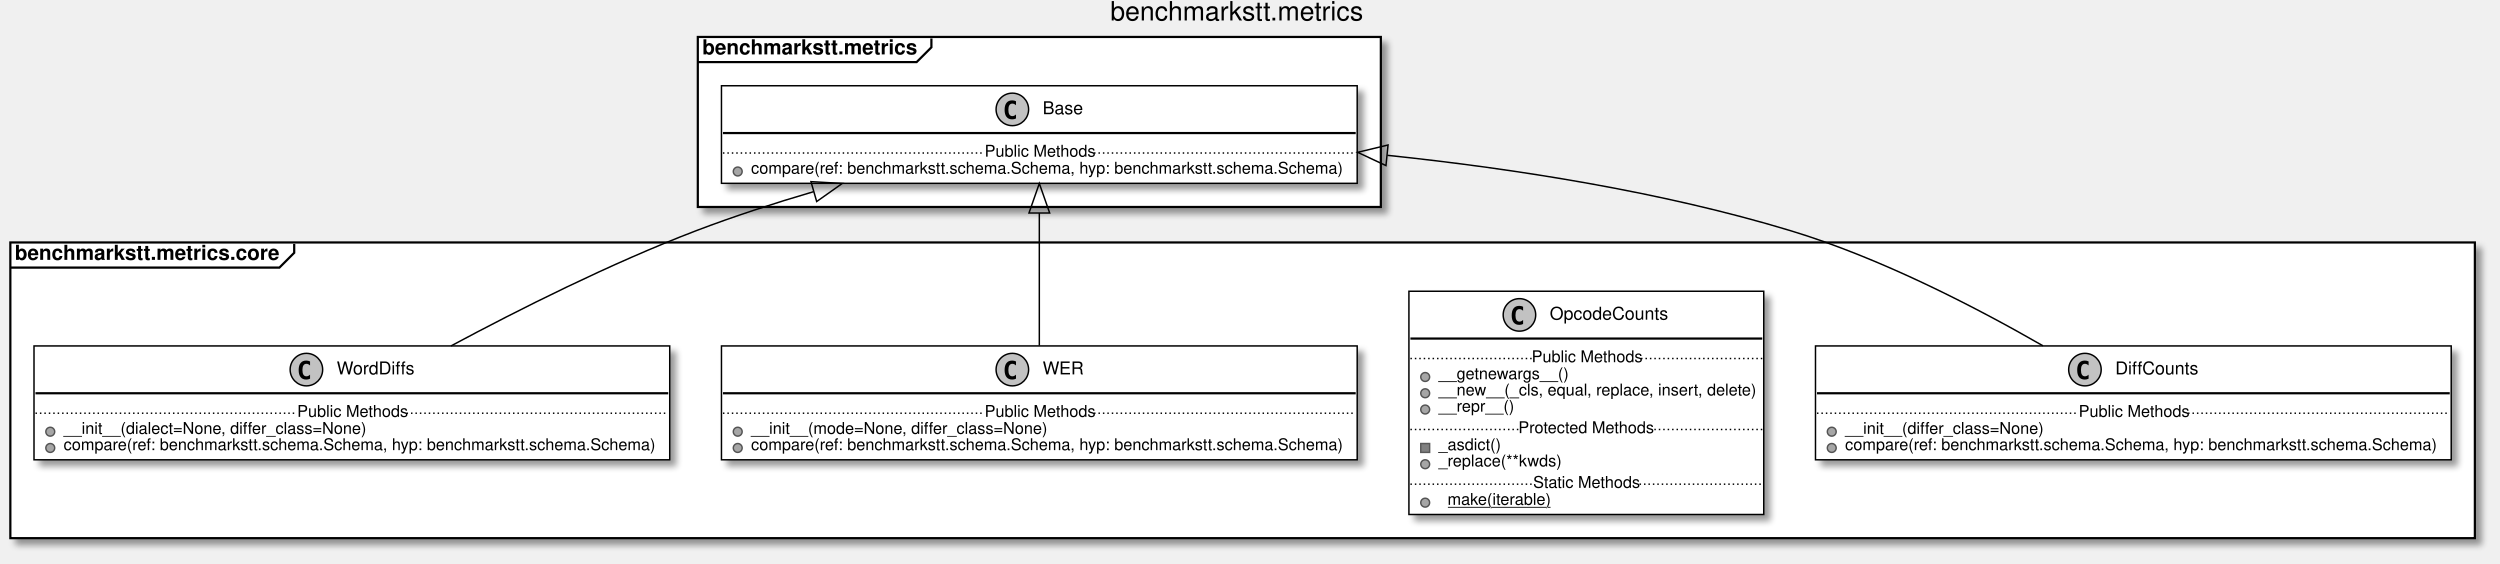
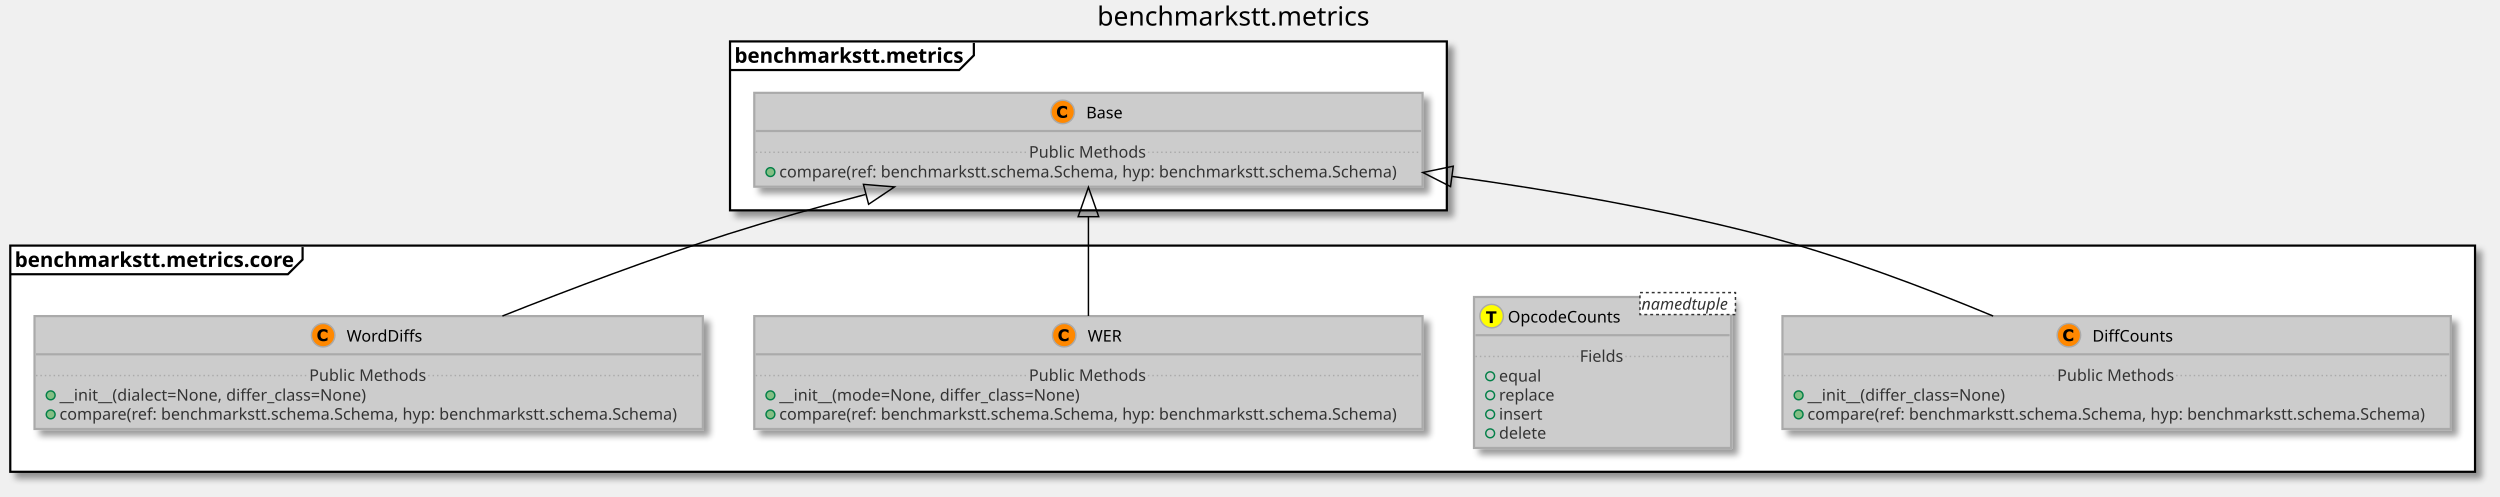
- <svg xmlns="http://www.w3.org/2000/svg" xmlns:xlink="http://www.w3.org/1999/xlink" contentScriptType="application/ecmascript" contentStyleType="text/css" height="381px" preserveAspectRatio="none" style="width:1691px;height:381px;" version="1.1" viewBox="0 0 1691 381" width="1691px" zoomAndPan="magnify">
+ <svg xmlns="http://www.w3.org/2000/svg" xmlns:xlink="http://www.w3.org/1999/xlink" contentScriptType="application/ecmascript" contentStyleType="text/css" height="338px" preserveAspectRatio="none" style="width:1702px;height:338px;" version="1.1" viewBox="0 0 1702 338" width="1702px" zoomAndPan="magnify">
  <defs>
-     <filter height="300%" id="f1gr6i391z8m82" width="300%" x="-1" y="-1">
+     <filter height="300%" id="faem0u6uobxjp" width="300%" x="-1" y="-1">
      <feGaussianBlur result="blurOut" stdDeviation="2.0" />
      <feColorMatrix in="blurOut" result="blurOut2" type="matrix" values="0 0 0 0 0 0 0 0 0 0 0 0 0 0 0 0 0 0 .4 0" />
      <feOffset dx="4.0" dy="4.0" in="blurOut2" result="blurOut3" />
      <feBlend in="SourceGraphic" in2="blurOut3" mode="normal" />
    </filter>
  </defs>
  <g>
-     <text fill="#000000" font-family="Helvetica" font-size="18" lengthAdjust="spacingAndGlyphs" textLength="171" x="751" y="13.86">benchmarkstt.metrics</text>
-     <rect fill="#FFFFFF" filter="url(#f1gr6i391z8m82)" height="115" style="stroke: #000000; stroke-width: 1.5;" width="462" x="472" y="25" />
-     <path d="M630,26 L630,32 L620,42 L472,42 " fill="none" style="stroke: #000000; stroke-width: 1.5;" />
-     <text fill="#000000" font-family="Helvetica" font-size="14" font-weight="bold" lengthAdjust="spacingAndGlyphs" textLength="148" x="475" y="36.78">benchmarkstt.metrics</text>
-     <rect fill="#FFFFFF" filter="url(#f1gr6i391z8m82)" height="200" style="stroke: #000000; stroke-width: 1.5;" width="1667" x="7" y="164" />
-     <path d="M199,165 L199,171 L189,181 L7,181 " fill="none" style="stroke: #000000; stroke-width: 1.5;" />
-     <text fill="#000000" font-family="Helvetica" font-size="14" font-weight="bold" lengthAdjust="spacingAndGlyphs" textLength="182" x="10" y="175.78">benchmarkstt.metrics.core</text>
+     <text fill="#000000" font-family="sans-serif" font-size="18" lengthAdjust="spacingAndGlyphs" textLength="190" x="747" y="17.402">benchmarkstt.metrics</text>
+     <rect fill="#FFFFFF" filter="url(#faem0u6uobxjp)" height="115" style="stroke: #000000; stroke-width: 1.5;" width="488" x="497" y="28.199" />
+     <path d="M663,29.199 L663,37.688 L653,47.688 L497,47.688 " fill="none" style="stroke: #000000; stroke-width: 1.5;" />
+     <text fill="#000000" font-family="sans-serif" font-size="14" font-weight="bold" lengthAdjust="spacingAndGlyphs" textLength="156" x="500" y="42.734">benchmarkstt.metrics</text>
+     <rect fill="#FFFFFF" filter="url(#faem0u6uobxjp)" height="154" style="stroke: #000000; stroke-width: 1.5;" width="1678" x="7" y="167.199" />
+     <path d="M206,168.199 L206,176.688 L196,186.688 L7,186.688 " fill="none" style="stroke: #000000; stroke-width: 1.5;" />
+     <text fill="#000000" font-family="sans-serif" font-size="14" font-weight="bold" lengthAdjust="spacingAndGlyphs" textLength="189" x="10" y="181.734">benchmarkstt.metrics.core</text>
    <a href="https://benchmarkstt.readthedocs.io/en/latest/modules/benchmarkstt.metrics.html#benchmarkstt.metrics.Base" target="_top" title="https://benchmarkstt.readthedocs.io/en/latest/modules/benchmarkstt.metrics.html#benchmarkstt.metrics.Base" xlink:actuate="onRequest" xlink:href="https://benchmarkstt.readthedocs.io/en/latest/modules/benchmarkstt.metrics.html#benchmarkstt.metrics.Base" xlink:show="new" xlink:title="https://benchmarkstt.readthedocs.io/en/latest/modules/benchmarkstt.metrics.html#benchmarkstt.metrics.Base" xlink:type="simple">
-       <rect fill="#FFFFFF" filter="url(#f1gr6i391z8m82)" height="66" id="benchmarkstt.metrics.Base" style="stroke: #000000; stroke-width: 1.0;" width="430" x="488" y="58" />
-       <ellipse cx="684.75" cy="74" fill="#C2C2C2" rx="11" ry="11" style="stroke: #000000; stroke-width: 1.0;" />
-       <path d="M687.223,80.143 Q686.642,80.442 686.003,80.591 Q685.364,80.741 684.658,80.741 Q682.151,80.741 680.832,79.089 Q679.512,77.437 679.512,74.316 Q679.512,71.186 680.832,69.535 Q682.151,67.883 684.658,67.883 Q685.364,67.883 686.011,68.032 Q686.659,68.182 687.223,68.481 L687.223,71.203 Q686.592,70.622 685.999,70.352 Q685.405,70.082 684.774,70.082 Q683.43,70.082 682.745,71.149 Q682.06,72.216 682.06,74.316 Q682.06,76.408 682.745,77.474 Q683.43,78.541 684.774,78.541 Q685.405,78.541 685.999,78.271 Q686.592,78.001 687.223,77.42 Z " />
-       <text fill="#000000" font-family="Helvetica" font-size="12" lengthAdjust="spacingAndGlyphs" textLength="28" x="705.25" y="77.24">Base</text>
-       <line style="stroke: #000000; stroke-width: 1.5;" x1="489" x2="917" y1="90" y2="90" />
-       <ellipse cx="499" cy="116" fill="#A6A6A6" rx="3" ry="3" style="stroke: #545454; stroke-width: 1.0;" />
-       <text fill="#000000" font-family="Helvetica" font-size="11" lengthAdjust="spacingAndGlyphs" textLength="404" x="508" y="117.47">compare(ref: benchmarkstt.schema.Schema, hyp: benchmarkstt.schema.Schema)</text>
-       <line style="stroke: #000000; stroke-width: 1.0; stroke-dasharray: 1.0,2.0;" x1="489" x2="666" y1="103.5" y2="103.5" />
-       <text fill="#000000" font-family="Helvetica" font-size="11" lengthAdjust="spacingAndGlyphs" textLength="74" x="666" y="105.97">Public Methods</text>
-       <line style="stroke: #000000; stroke-width: 1.0; stroke-dasharray: 1.0,2.0;" x1="740" x2="917" y1="103.5" y2="103.5" />
+       <rect fill="#CCCCCC" filter="url(#faem0u6uobxjp)" height="63.91" id="benchmarkstt.metrics.Base" style="stroke: #AAAAAA; stroke-width: 1.5;" width="455" x="513.5" y="63.199" />
+       <ellipse cx="723.5" cy="76.199" fill="#FF8800" rx="8" ry="8" style="stroke: #AAAAAA; stroke-width: 1.0;" />
+       <path d="M723.635,80.355 Q722.744,80.355 721.989,80.092 Q721.234,79.829 720.692,79.308 Q720.149,78.787 719.851,78.008 Q719.553,77.229 719.553,76.209 Q719.553,75.258 719.838,74.484 Q720.123,73.711 720.665,73.158 Q721.186,72.626 721.957,72.336 Q722.727,72.046 723.641,72.046 Q724.145,72.046 724.551,72.102 Q724.957,72.159 725.3,72.25 Q725.66,72.352 725.953,72.478 Q726.246,72.605 726.466,72.712 L726.466,74.651 L726.23,74.651 Q726.079,74.522 725.851,74.345 Q725.623,74.168 725.332,73.996 Q725.037,73.824 724.693,73.706 Q724.35,73.587 723.957,73.587 Q723.523,73.587 723.13,73.724 Q722.738,73.861 722.405,74.178 Q722.088,74.484 721.892,74.989 Q721.696,75.494 721.696,76.214 Q721.696,76.966 721.908,77.471 Q722.121,77.976 722.443,78.266 Q722.77,78.561 723.173,78.687 Q723.576,78.814 723.968,78.814 Q724.344,78.814 724.712,78.701 Q725.08,78.588 725.392,78.394 Q725.655,78.239 725.88,78.061 Q726.106,77.884 726.251,77.755 L726.466,77.755 L726.466,79.668 Q726.165,79.802 725.891,79.92 Q725.617,80.038 725.316,80.124 Q724.924,80.237 724.581,80.296 Q724.237,80.355 723.635,80.355 Z " />
+       <text fill="#000000" font-family="Verdana" font-size="11" lengthAdjust="spacingAndGlyphs" textLength="28" x="739.5" y="80.574">Base</text>
+       <line style="stroke: #AAAAAA; stroke-width: 1.5;" x1="514.5" x2="967.5" y1="89.199" y2="89.199" />
+       <ellipse cx="524.5" cy="117.154" fill="#84BE84" rx="3" ry="3" style="stroke: #038048; stroke-width: 1.0;" />
+       <text fill="#333333" font-family="sans-serif" font-size="11" lengthAdjust="spacingAndGlyphs" textLength="432" x="530.5" y="120.789">compare(ref: benchmarkstt.schema.Schema, hyp: benchmarkstt.schema.Schema)</text>
+       <line style="stroke: #AAAAAA; stroke-width: 1.0; stroke-dasharray: 1.0,2.0;" x1="514.5" x2="700.5" y1="103.677" y2="103.677" />
+       <text fill="#333333" font-family="sans-serif" font-size="11" lengthAdjust="spacingAndGlyphs" textLength="81" x="700.5" y="107.334">Public Methods</text>
+       <line style="stroke: #AAAAAA; stroke-width: 1.0; stroke-dasharray: 1.0,2.0;" x1="781.5" x2="967.5" y1="103.677" y2="103.677" />
    </a>
    <a href="https://benchmarkstt.readthedocs.io/en/latest/modules/benchmarkstt.metrics.core.html#benchmarkstt.metrics.core.DiffCounts" target="_top" title="https://benchmarkstt.readthedocs.io/en/latest/modules/benchmarkstt.metrics.core.html#benchmarkstt.metrics.core.DiffCounts" xlink:actuate="onRequest" xlink:href="https://benchmarkstt.readthedocs.io/en/latest/modules/benchmarkstt.metrics.core.html#benchmarkstt.metrics.core.DiffCounts" xlink:show="new" xlink:title="https://benchmarkstt.readthedocs.io/en/latest/modules/benchmarkstt.metrics.core.html#benchmarkstt.metrics.core.DiffCounts" xlink:type="simple">
-       <rect fill="#FFFFFF" filter="url(#f1gr6i391z8m82)" height="77" id="benchmarkstt.metrics.core.DiffCounts" style="stroke: #000000; stroke-width: 1.0;" width="430" x="1228" y="234" />
-       <ellipse cx="1410.25" cy="250" fill="#C2C2C2" rx="11" ry="11" style="stroke: #000000; stroke-width: 1.0;" />
-       <path d="M1412.723,256.143 Q1412.142,256.442 1411.503,256.591 Q1410.864,256.741 1410.158,256.741 Q1407.651,256.741 1406.332,255.089 Q1405.012,253.437 1405.012,250.316 Q1405.012,247.186 1406.332,245.535 Q1407.651,243.883 1410.158,243.883 Q1410.864,243.883 1411.511,244.032 Q1412.159,244.182 1412.723,244.481 L1412.723,247.203 Q1412.092,246.622 1411.499,246.352 Q1410.905,246.083 1410.274,246.083 Q1408.93,246.083 1408.245,247.149 Q1407.56,248.216 1407.56,250.316 Q1407.56,252.408 1408.245,253.474 Q1408.93,254.541 1410.274,254.541 Q1410.905,254.541 1411.499,254.271 Q1412.092,254.001 1412.723,253.42 Z " />
-       <text fill="#000000" font-family="Helvetica" font-size="12" lengthAdjust="spacingAndGlyphs" textLength="57" x="1430.75" y="253.24">DiffCounts</text>
-       <line style="stroke: #000000; stroke-width: 1.5;" x1="1229" x2="1657" y1="266" y2="266" />
-       <ellipse cx="1239" cy="292" fill="#A6A6A6" rx="3" ry="3" style="stroke: #545454; stroke-width: 1.0;" />
-       <text fill="#000000" font-family="Helvetica" font-size="11" lengthAdjust="spacingAndGlyphs" textLength="133" x="1248" y="293.47">__init__(differ_class=None)</text>
-       <ellipse cx="1239" cy="303" fill="#A6A6A6" rx="3" ry="3" style="stroke: #545454; stroke-width: 1.0;" />
-       <text fill="#000000" font-family="Helvetica" font-size="11" lengthAdjust="spacingAndGlyphs" textLength="404" x="1248" y="304.47">compare(ref: benchmarkstt.schema.Schema, hyp: benchmarkstt.schema.Schema)</text>
-       <line style="stroke: #000000; stroke-width: 1.0; stroke-dasharray: 1.0,2.0;" x1="1229" x2="1406" y1="279.5" y2="279.5" />
-       <text fill="#000000" font-family="Helvetica" font-size="11" lengthAdjust="spacingAndGlyphs" textLength="74" x="1406" y="281.97">Public Methods</text>
-       <line style="stroke: #000000; stroke-width: 1.0; stroke-dasharray: 1.0,2.0;" x1="1480" x2="1657" y1="279.5" y2="279.5" />
+       <rect fill="#CCCCCC" filter="url(#faem0u6uobxjp)" height="76.865" id="benchmarkstt.metrics.core.DiffCounts" style="stroke: #AAAAAA; stroke-width: 1.5;" width="455" x="1213.5" y="215.199" />
+       <ellipse cx="1408.5" cy="228.199" fill="#FF8800" rx="8" ry="8" style="stroke: #AAAAAA; stroke-width: 1.0;" />
+       <path d="M1408.635,232.355 Q1407.744,232.355 1406.989,232.092 Q1406.234,231.829 1405.692,231.308 Q1405.149,230.787 1404.851,230.008 Q1404.553,229.229 1404.553,228.208 Q1404.553,227.258 1404.838,226.484 Q1405.123,225.711 1405.665,225.158 Q1406.186,224.626 1406.957,224.336 Q1407.727,224.046 1408.641,224.046 Q1409.146,224.046 1409.551,224.102 Q1409.957,224.159 1410.3,224.25 Q1410.66,224.352 1410.953,224.478 Q1411.246,224.605 1411.466,224.712 L1411.466,226.651 L1411.229,226.651 Q1411.079,226.522 1410.851,226.345 Q1410.623,226.167 1410.332,225.996 Q1410.037,225.824 1409.693,225.706 Q1409.35,225.587 1408.957,225.587 Q1408.523,225.587 1408.13,225.724 Q1407.738,225.861 1407.405,226.178 Q1407.088,226.484 1406.892,226.989 Q1406.696,227.494 1406.696,228.214 Q1406.696,228.966 1406.908,229.471 Q1407.121,229.976 1407.443,230.266 Q1407.771,230.561 1408.173,230.687 Q1408.576,230.814 1408.968,230.814 Q1409.344,230.814 1409.712,230.701 Q1410.08,230.588 1410.392,230.394 Q1410.655,230.239 1410.88,230.061 Q1411.106,229.884 1411.251,229.755 L1411.466,229.755 L1411.466,231.667 Q1411.165,231.802 1410.891,231.92 Q1410.617,232.038 1410.316,232.124 Q1409.924,232.237 1409.581,232.296 Q1409.237,232.355 1408.635,232.355 Z " />
+       <text fill="#000000" font-family="Verdana" font-size="11" lengthAdjust="spacingAndGlyphs" textLength="58" x="1424.5" y="232.574">DiffCounts</text>
+       <line style="stroke: #AAAAAA; stroke-width: 1.5;" x1="1214.5" x2="1667.5" y1="241.199" y2="241.199" />
+       <ellipse cx="1224.5" cy="269.154" fill="#84BE84" rx="3" ry="3" style="stroke: #038048; stroke-width: 1.0;" />
+       <text fill="#333333" font-family="sans-serif" font-size="11" lengthAdjust="spacingAndGlyphs" textLength="148" x="1230.5" y="272.789">__init__(differ_class=None)</text>
+       <ellipse cx="1224.5" cy="282.109" fill="#84BE84" rx="3" ry="3" style="stroke: #038048; stroke-width: 1.0;" />
+       <text fill="#333333" font-family="sans-serif" font-size="11" lengthAdjust="spacingAndGlyphs" textLength="432" x="1230.5" y="285.744">compare(ref: benchmarkstt.schema.Schema, hyp: benchmarkstt.schema.Schema)</text>
+       <line style="stroke: #AAAAAA; stroke-width: 1.0; stroke-dasharray: 1.0,2.0;" x1="1214.5" x2="1400.5" y1="255.677" y2="255.677" />
+       <text fill="#333333" font-family="sans-serif" font-size="11" lengthAdjust="spacingAndGlyphs" textLength="81" x="1400.5" y="259.334">Public Methods</text>
+       <line style="stroke: #AAAAAA; stroke-width: 1.0; stroke-dasharray: 1.0,2.0;" x1="1481.5" x2="1667.5" y1="255.677" y2="255.677" />
    </a>
    <a href="https://benchmarkstt.readthedocs.io/en/latest/modules/benchmarkstt.metrics.core.html#benchmarkstt.metrics.core.OpcodeCounts" target="_top" title="https://benchmarkstt.readthedocs.io/en/latest/modules/benchmarkstt.metrics.core.html#benchmarkstt.metrics.core.OpcodeCounts" xlink:actuate="onRequest" xlink:href="https://benchmarkstt.readthedocs.io/en/latest/modules/benchmarkstt.metrics.core.html#benchmarkstt.metrics.core.OpcodeCounts" xlink:show="new" xlink:title="https://benchmarkstt.readthedocs.io/en/latest/modules/benchmarkstt.metrics.core.html#benchmarkstt.metrics.core.OpcodeCounts" xlink:type="simple">
-       <rect fill="#FFFFFF" filter="url(#f1gr6i391z8m82)" height="151" id="benchmarkstt.metrics.core.OpcodeCounts" style="stroke: #000000; stroke-width: 1.0;" width="240" x="953" y="197" />
-       <ellipse cx="1027.75" cy="213" fill="#C2C2C2" rx="11" ry="11" style="stroke: #000000; stroke-width: 1.0;" />
-       <path d="M1030.223,219.143 Q1029.642,219.442 1029.003,219.591 Q1028.364,219.741 1027.658,219.741 Q1025.151,219.741 1023.832,218.089 Q1022.512,216.437 1022.512,213.316 Q1022.512,210.186 1023.832,208.535 Q1025.151,206.883 1027.658,206.883 Q1028.364,206.883 1029.011,207.032 Q1029.659,207.182 1030.223,207.481 L1030.223,210.203 Q1029.592,209.622 1028.999,209.352 Q1028.405,209.083 1027.774,209.083 Q1026.43,209.083 1025.745,210.149 Q1025.06,211.216 1025.06,213.316 Q1025.06,215.408 1025.745,216.474 Q1026.43,217.541 1027.774,217.541 Q1028.405,217.541 1028.999,217.271 Q1029.592,217.001 1030.223,216.42 Z " />
-       <text fill="#000000" font-family="Helvetica" font-size="12" lengthAdjust="spacingAndGlyphs" textLength="82" x="1048.25" y="216.24">OpcodeCounts</text>
-       <line style="stroke: #000000; stroke-width: 1.5;" x1="954" x2="1192" y1="229" y2="229" />
-       <ellipse cx="964" cy="255" fill="#A6A6A6" rx="3" ry="3" style="stroke: #545454; stroke-width: 1.0;" />
-       <text fill="#000000" font-family="Helvetica" font-size="11" lengthAdjust="spacingAndGlyphs" textLength="89" x="973" y="256.47">__getnewargs__()</text>
-       <ellipse cx="964" cy="266" fill="#A6A6A6" rx="3" ry="3" style="stroke: #545454; stroke-width: 1.0;" />
-       <text fill="#000000" font-family="Helvetica" font-size="11" lengthAdjust="spacingAndGlyphs" textLength="214" x="973" y="267.47">__new__(_cls, equal, replace, insert, delete)</text>
-       <ellipse cx="964" cy="277" fill="#A6A6A6" rx="3" ry="3" style="stroke: #545454; stroke-width: 1.0;" />
-       <text fill="#000000" font-family="Helvetica" font-size="11" lengthAdjust="spacingAndGlyphs" textLength="52" x="973" y="278.47">__repr__()</text>
-       <line style="stroke: #000000; stroke-width: 1.0; stroke-dasharray: 1.0,2.0;" x1="954" x2="1036" y1="242.5" y2="242.5" />
-       <text fill="#000000" font-family="Helvetica" font-size="11" lengthAdjust="spacingAndGlyphs" textLength="74" x="1036" y="244.97">Public Methods</text>
-       <line style="stroke: #000000; stroke-width: 1.0; stroke-dasharray: 1.0,2.0;" x1="1110" x2="1192" y1="242.5" y2="242.5" />
-       <rect fill="#808080" height="6" style="stroke: #595959; stroke-width: 1.0;" width="6" x="961" y="300" />
-       <text fill="#000000" font-family="Helvetica" font-size="11" lengthAdjust="spacingAndGlyphs" textLength="43" x="973" y="304.47">_asdict()</text>
-       <ellipse cx="964" cy="314" fill="#A6A6A6" rx="3" ry="3" style="stroke: #545454; stroke-width: 1.0;" />
-       <text fill="#000000" font-family="Helvetica" font-size="11" lengthAdjust="spacingAndGlyphs" textLength="84" x="973" y="315.47">_replace(**kwds)</text>
-       <line style="stroke: #000000; stroke-width: 1.0; stroke-dasharray: 1.0,2.0;" x1="954" x2="1027" y1="290.5" y2="290.5" />
-       <text fill="#000000" font-family="Helvetica" font-size="11" lengthAdjust="spacingAndGlyphs" textLength="92" x="1027" y="292.97">Protected Methods</text>
-       <line style="stroke: #000000; stroke-width: 1.0; stroke-dasharray: 1.0,2.0;" x1="1119" x2="1192" y1="290.5" y2="290.5" />
-       <ellipse cx="964" cy="340" fill="#A6A6A6" rx="3" ry="3" style="stroke: #545454; stroke-width: 1.0;" />
-       <text fill="#000000" font-family="Helvetica" font-size="11" lengthAdjust="spacingAndGlyphs" text-decoration="underline" textLength="76" x="973" y="341.47">_make(iterable)</text>
-       <line style="stroke: #000000; stroke-width: 1.0; stroke-dasharray: 1.0,2.0;" x1="954" x2="1037" y1="327.5" y2="327.5" />
-       <text fill="#000000" font-family="Helvetica" font-size="11" lengthAdjust="spacingAndGlyphs" textLength="72" x="1037" y="329.97">Static Methods</text>
-       <line style="stroke: #000000; stroke-width: 1.0; stroke-dasharray: 1.0,2.0;" x1="1109" x2="1192" y1="327.5" y2="327.5" />
+       <rect fill="#CCCCCC" filter="url(#faem0u6uobxjp)" height="102.775" id="benchmarkstt.metrics.core.OpcodeCounts" style="stroke: #AAAAAA; stroke-width: 1.5;" width="175" x="1003.5" y="202.199" />
+       <ellipse cx="1015.5" cy="215.199" fill="#FFFF00" rx="8" ry="8" style="stroke: #AAAAAA; stroke-width: 1.0;" />
+       <path d="M1018.778,213.499 L1016.28,213.499 L1016.28,219.949 L1014.218,219.949 L1014.218,213.499 L1011.72,213.499 L1011.72,211.952 L1018.778,211.952 Z " />
+       <text fill="#000000" font-family="Verdana" font-size="11" lengthAdjust="spacingAndGlyphs" textLength="82" x="1026.5" y="219.574">OpcodeCounts</text>
+       <rect fill="#FFFFFF" height="14.955" style="stroke: #333333; stroke-width: 1.0; stroke-dasharray: 2.0,2.0;" width="65" x="1116.5" y="199.199" />
+       <text fill="#333333" font-family="sans-serif" font-size="11" font-style="italic" lengthAdjust="spacingAndGlyphs" textLength="63" x="1117.5" y="210.834">namedtuple</text>
+       <line style="stroke: #AAAAAA; stroke-width: 1.5;" x1="1004.5" x2="1177.5" y1="228.199" y2="228.199" />
+       <ellipse cx="1014.5" cy="256.154" fill="none" rx="3" ry="3" style="stroke: #038048; stroke-width: 1.0;" />
+       <text fill="#333333" font-family="sans-serif" font-size="11" lengthAdjust="spacingAndGlyphs" textLength="29" x="1020.5" y="259.789">equal</text>
+       <ellipse cx="1014.5" cy="269.109" fill="none" rx="3" ry="3" style="stroke: #038048; stroke-width: 1.0;" />
+       <text fill="#333333" font-family="sans-serif" font-size="11" lengthAdjust="spacingAndGlyphs" textLength="39" x="1020.5" y="272.744">replace</text>
+       <ellipse cx="1014.5" cy="282.065" fill="none" rx="3" ry="3" style="stroke: #038048; stroke-width: 1.0;" />
+       <text fill="#333333" font-family="sans-serif" font-size="11" lengthAdjust="spacingAndGlyphs" textLength="31" x="1020.5" y="285.699">insert</text>
+       <ellipse cx="1014.5" cy="295.019" fill="none" rx="3" ry="3" style="stroke: #038048; stroke-width: 1.0;" />
+       <text fill="#333333" font-family="sans-serif" font-size="11" lengthAdjust="spacingAndGlyphs" textLength="32" x="1020.5" y="298.654">delete</text>
+       <line style="stroke: #AAAAAA; stroke-width: 1.0; stroke-dasharray: 1.0,2.0;" x1="1004.5" x2="1075.5" y1="242.677" y2="242.677" />
+       <text fill="#333333" font-family="sans-serif" font-size="11" lengthAdjust="spacingAndGlyphs" textLength="31" x="1075.5" y="246.334">Fields</text>
+       <line style="stroke: #AAAAAA; stroke-width: 1.0; stroke-dasharray: 1.0,2.0;" x1="1106.5" x2="1177.5" y1="242.677" y2="242.677" />
    </a>
    <a href="https://benchmarkstt.readthedocs.io/en/latest/modules/benchmarkstt.metrics.core.html#benchmarkstt.metrics.core.WER" target="_top" title="https://benchmarkstt.readthedocs.io/en/latest/modules/benchmarkstt.metrics.core.html#benchmarkstt.metrics.core.WER" xlink:actuate="onRequest" xlink:href="https://benchmarkstt.readthedocs.io/en/latest/modules/benchmarkstt.metrics.core.html#benchmarkstt.metrics.core.WER" xlink:show="new" xlink:title="https://benchmarkstt.readthedocs.io/en/latest/modules/benchmarkstt.metrics.core.html#benchmarkstt.metrics.core.WER" xlink:type="simple">
-       <rect fill="#FFFFFF" filter="url(#f1gr6i391z8m82)" height="77" id="benchmarkstt.metrics.core.WER" style="stroke: #000000; stroke-width: 1.0;" width="430" x="488" y="234" />
-       <ellipse cx="684.75" cy="250" fill="#C2C2C2" rx="11" ry="11" style="stroke: #000000; stroke-width: 1.0;" />
-       <path d="M687.223,256.143 Q686.642,256.442 686.003,256.591 Q685.364,256.741 684.658,256.741 Q682.151,256.741 680.832,255.089 Q679.512,253.437 679.512,250.316 Q679.512,247.186 680.832,245.535 Q682.151,243.883 684.658,243.883 Q685.364,243.883 686.011,244.032 Q686.659,244.182 687.223,244.481 L687.223,247.203 Q686.592,246.622 685.999,246.352 Q685.405,246.083 684.774,246.083 Q683.43,246.083 682.745,247.149 Q682.06,248.216 682.06,250.316 Q682.06,252.408 682.745,253.474 Q683.43,254.541 684.774,254.541 Q685.405,254.541 685.999,254.271 Q686.592,254.001 687.223,253.42 Z " />
-       <text fill="#000000" font-family="Helvetica" font-size="12" lengthAdjust="spacingAndGlyphs" textLength="28" x="705.25" y="253.24">WER</text>
-       <line style="stroke: #000000; stroke-width: 1.5;" x1="489" x2="917" y1="266" y2="266" />
-       <ellipse cx="499" cy="292" fill="#A6A6A6" rx="3" ry="3" style="stroke: #545454; stroke-width: 1.0;" />
-       <text fill="#000000" font-family="Helvetica" font-size="11" lengthAdjust="spacingAndGlyphs" textLength="198" x="508" y="293.47">__init__(mode=None, differ_class=None)</text>
-       <ellipse cx="499" cy="303" fill="#A6A6A6" rx="3" ry="3" style="stroke: #545454; stroke-width: 1.0;" />
-       <text fill="#000000" font-family="Helvetica" font-size="11" lengthAdjust="spacingAndGlyphs" textLength="404" x="508" y="304.47">compare(ref: benchmarkstt.schema.Schema, hyp: benchmarkstt.schema.Schema)</text>
-       <line style="stroke: #000000; stroke-width: 1.0; stroke-dasharray: 1.0,2.0;" x1="489" x2="666" y1="279.5" y2="279.5" />
-       <text fill="#000000" font-family="Helvetica" font-size="11" lengthAdjust="spacingAndGlyphs" textLength="74" x="666" y="281.97">Public Methods</text>
-       <line style="stroke: #000000; stroke-width: 1.0; stroke-dasharray: 1.0,2.0;" x1="740" x2="917" y1="279.5" y2="279.5" />
+       <rect fill="#CCCCCC" filter="url(#faem0u6uobxjp)" height="76.865" id="benchmarkstt.metrics.core.WER" style="stroke: #AAAAAA; stroke-width: 1.5;" width="455" x="513.5" y="215.199" />
+       <ellipse cx="724.5" cy="228.199" fill="#FF8800" rx="8" ry="8" style="stroke: #AAAAAA; stroke-width: 1.0;" />
+       <path d="M724.635,232.355 Q723.744,232.355 722.989,232.092 Q722.234,231.829 721.692,231.308 Q721.149,230.787 720.851,230.008 Q720.553,229.229 720.553,228.208 Q720.553,227.258 720.838,226.484 Q721.123,225.711 721.665,225.158 Q722.186,224.626 722.957,224.336 Q723.727,224.046 724.641,224.046 Q725.145,224.046 725.551,224.102 Q725.957,224.159 726.3,224.25 Q726.66,224.352 726.953,224.478 Q727.246,224.605 727.466,224.712 L727.466,226.651 L727.23,226.651 Q727.079,226.522 726.851,226.345 Q726.623,226.167 726.332,225.996 Q726.037,225.824 725.693,225.706 Q725.35,225.587 724.957,225.587 Q724.523,225.587 724.13,225.724 Q723.738,225.861 723.405,226.178 Q723.088,226.484 722.892,226.989 Q722.696,227.494 722.696,228.214 Q722.696,228.966 722.908,229.471 Q723.121,229.976 723.443,230.266 Q723.77,230.561 724.173,230.687 Q724.576,230.814 724.968,230.814 Q725.344,230.814 725.712,230.701 Q726.08,230.588 726.392,230.394 Q726.655,230.239 726.88,230.061 Q727.106,229.884 727.251,229.755 L727.466,229.755 L727.466,231.667 Q727.165,231.802 726.891,231.92 Q726.617,232.038 726.316,232.124 Q725.924,232.237 725.581,232.296 Q725.237,232.355 724.635,232.355 Z " />
+       <text fill="#000000" font-family="Verdana" font-size="11" lengthAdjust="spacingAndGlyphs" textLength="26" x="740.5" y="232.574">WER</text>
+       <line style="stroke: #AAAAAA; stroke-width: 1.5;" x1="514.5" x2="967.5" y1="241.199" y2="241.199" />
+       <ellipse cx="524.5" cy="269.154" fill="#84BE84" rx="3" ry="3" style="stroke: #038048; stroke-width: 1.0;" />
+       <text fill="#333333" font-family="sans-serif" font-size="11" lengthAdjust="spacingAndGlyphs" textLength="221" x="530.5" y="272.789">__init__(mode=None, differ_class=None)</text>
+       <ellipse cx="524.5" cy="282.109" fill="#84BE84" rx="3" ry="3" style="stroke: #038048; stroke-width: 1.0;" />
+       <text fill="#333333" font-family="sans-serif" font-size="11" lengthAdjust="spacingAndGlyphs" textLength="432" x="530.5" y="285.744">compare(ref: benchmarkstt.schema.Schema, hyp: benchmarkstt.schema.Schema)</text>
+       <line style="stroke: #AAAAAA; stroke-width: 1.0; stroke-dasharray: 1.0,2.0;" x1="514.5" x2="700.5" y1="255.677" y2="255.677" />
+       <text fill="#333333" font-family="sans-serif" font-size="11" lengthAdjust="spacingAndGlyphs" textLength="81" x="700.5" y="259.334">Public Methods</text>
+       <line style="stroke: #AAAAAA; stroke-width: 1.0; stroke-dasharray: 1.0,2.0;" x1="781.5" x2="967.5" y1="255.677" y2="255.677" />
    </a>
    <a href="https://benchmarkstt.readthedocs.io/en/latest/modules/benchmarkstt.metrics.core.html#benchmarkstt.metrics.core.WordDiffs" target="_top" title="https://benchmarkstt.readthedocs.io/en/latest/modules/benchmarkstt.metrics.core.html#benchmarkstt.metrics.core.WordDiffs" xlink:actuate="onRequest" xlink:href="https://benchmarkstt.readthedocs.io/en/latest/modules/benchmarkstt.metrics.core.html#benchmarkstt.metrics.core.WordDiffs" xlink:show="new" xlink:title="https://benchmarkstt.readthedocs.io/en/latest/modules/benchmarkstt.metrics.core.html#benchmarkstt.metrics.core.WordDiffs" xlink:type="simple">
-       <rect fill="#FFFFFF" filter="url(#f1gr6i391z8m82)" height="77" id="benchmarkstt.metrics.core.WordDiffs" style="stroke: #000000; stroke-width: 1.0;" width="430" x="23" y="234" />
-       <ellipse cx="207.25" cy="250" fill="#C2C2C2" rx="11" ry="11" style="stroke: #000000; stroke-width: 1.0;" />
-       <path d="M209.723,256.143 Q209.142,256.442 208.503,256.591 Q207.864,256.741 207.158,256.741 Q204.651,256.741 203.332,255.089 Q202.012,253.437 202.012,250.316 Q202.012,247.186 203.332,245.535 Q204.651,243.883 207.158,243.883 Q207.864,243.883 208.511,244.032 Q209.159,244.182 209.723,244.481 L209.723,247.203 Q209.092,246.622 208.499,246.352 Q207.905,246.083 207.274,246.083 Q205.93,246.083 205.245,247.149 Q204.56,248.216 204.56,250.316 Q204.56,252.408 205.245,253.474 Q205.93,254.541 207.274,254.541 Q207.905,254.541 208.499,254.271 Q209.092,254.001 209.723,253.42 Z " />
-       <text fill="#000000" font-family="Helvetica" font-size="12" lengthAdjust="spacingAndGlyphs" textLength="53" x="227.75" y="253.24">WordDiffs</text>
-       <line style="stroke: #000000; stroke-width: 1.5;" x1="24" x2="452" y1="266" y2="266" />
-       <ellipse cx="34" cy="292" fill="#A6A6A6" rx="3" ry="3" style="stroke: #545454; stroke-width: 1.0;" />
-       <text fill="#000000" font-family="Helvetica" font-size="11" lengthAdjust="spacingAndGlyphs" textLength="202" x="43" y="293.47">__init__(dialect=None, differ_class=None)</text>
-       <ellipse cx="34" cy="303" fill="#A6A6A6" rx="3" ry="3" style="stroke: #545454; stroke-width: 1.0;" />
-       <text fill="#000000" font-family="Helvetica" font-size="11" lengthAdjust="spacingAndGlyphs" textLength="404" x="43" y="304.47">compare(ref: benchmarkstt.schema.Schema, hyp: benchmarkstt.schema.Schema)</text>
-       <line style="stroke: #000000; stroke-width: 1.0; stroke-dasharray: 1.0,2.0;" x1="24" x2="201" y1="279.5" y2="279.5" />
-       <text fill="#000000" font-family="Helvetica" font-size="11" lengthAdjust="spacingAndGlyphs" textLength="74" x="201" y="281.97">Public Methods</text>
-       <line style="stroke: #000000; stroke-width: 1.0; stroke-dasharray: 1.0,2.0;" x1="275" x2="452" y1="279.5" y2="279.5" />
+       <rect fill="#CCCCCC" filter="url(#faem0u6uobxjp)" height="76.865" id="benchmarkstt.metrics.core.WordDiffs" style="stroke: #AAAAAA; stroke-width: 1.5;" width="455" x="23.5" y="215.199" />
+       <ellipse cx="220" cy="228.199" fill="#FF8800" rx="8" ry="8" style="stroke: #AAAAAA; stroke-width: 1.0;" />
+       <path d="M220.135,232.355 Q219.244,232.355 218.489,232.092 Q217.734,231.829 217.192,231.308 Q216.649,230.787 216.351,230.008 Q216.053,229.229 216.053,228.208 Q216.053,227.258 216.338,226.484 Q216.623,225.711 217.165,225.158 Q217.686,224.626 218.457,224.336 Q219.227,224.046 220.141,224.046 Q220.645,224.046 221.051,224.102 Q221.457,224.159 221.8,224.25 Q222.16,224.352 222.453,224.478 Q222.746,224.605 222.966,224.712 L222.966,226.651 L222.73,226.651 Q222.579,226.522 222.351,226.345 Q222.123,226.167 221.833,225.996 Q221.537,225.824 221.193,225.706 Q220.85,225.587 220.458,225.587 Q220.023,225.587 219.63,225.724 Q219.238,225.861 218.905,226.178 Q218.588,226.484 218.392,226.989 Q218.196,227.494 218.196,228.214 Q218.196,228.966 218.408,229.471 Q218.621,229.976 218.943,230.266 Q219.27,230.561 219.673,230.687 Q220.076,230.814 220.468,230.814 Q220.844,230.814 221.212,230.701 Q221.58,230.588 221.892,230.394 Q222.155,230.239 222.38,230.061 Q222.606,229.884 222.751,229.755 L222.966,229.755 L222.966,231.667 Q222.665,231.802 222.391,231.92 Q222.117,232.038 221.816,232.124 Q221.424,232.237 221.081,232.296 Q220.737,232.355 220.135,232.355 Z " />
+       <text fill="#000000" font-family="Verdana" font-size="11" lengthAdjust="spacingAndGlyphs" textLength="55" x="236" y="232.574">WordDiffs</text>
+       <line style="stroke: #AAAAAA; stroke-width: 1.5;" x1="24.5" x2="477.5" y1="241.199" y2="241.199" />
+       <ellipse cx="34.5" cy="269.154" fill="#84BE84" rx="3" ry="3" style="stroke: #038048; stroke-width: 1.0;" />
+       <text fill="#333333" font-family="sans-serif" font-size="11" lengthAdjust="spacingAndGlyphs" textLength="226" x="40.5" y="272.789">__init__(dialect=None, differ_class=None)</text>
+       <ellipse cx="34.5" cy="282.109" fill="#84BE84" rx="3" ry="3" style="stroke: #038048; stroke-width: 1.0;" />
+       <text fill="#333333" font-family="sans-serif" font-size="11" lengthAdjust="spacingAndGlyphs" textLength="432" x="40.5" y="285.744">compare(ref: benchmarkstt.schema.Schema, hyp: benchmarkstt.schema.Schema)</text>
+       <line style="stroke: #AAAAAA; stroke-width: 1.0; stroke-dasharray: 1.0,2.0;" x1="24.5" x2="210.5" y1="255.677" y2="255.677" />
+       <text fill="#333333" font-family="sans-serif" font-size="11" lengthAdjust="spacingAndGlyphs" textLength="81" x="210.5" y="259.334">Public Methods</text>
+       <line style="stroke: #AAAAAA; stroke-width: 1.0; stroke-dasharray: 1.0,2.0;" x1="291.5" x2="477.5" y1="255.677" y2="255.677" />
    </a>
-     <path d="M938.38,105.05 C1025.39,114.18 1123.97,129.69 1211,156 C1271.94,174.43 1336.39,207.77 1381.86,233.91 " fill="none" id="benchmarkstt.metrics.Base&lt;-benchmarkstt.metrics.core.DiffCounts" style="stroke: #000000; stroke-width: 1.0;" />
-     <polygon fill="none" points="937.47,112,918.27,103.03,938.87,98.07,937.47,112" style="stroke: #000000; stroke-width: 1.0;" />
-     <path d="M703,144.1 C703,172.79 703,207.75 703,233.78 " fill="none" id="benchmarkstt.metrics.Base&lt;-benchmarkstt.metrics.core.WER" style="stroke: #000000; stroke-width: 1.0;" />
-     <polygon fill="none" points="696,144.09,703,124.09,710,144.09,696,144.09" style="stroke: #000000; stroke-width: 1.0;" />
-     <path d="M550.37,129.62 C523.63,137.48 496.29,146.35 471,156 C413.32,178.02 350.78,209.47 305.02,234 " fill="none" id="benchmarkstt.metrics.Base&lt;-benchmarkstt.metrics.core.WordDiffs" style="stroke: #000000; stroke-width: 1.0;" />
-     <polygon fill="none" points="548.54,122.86,569.7,124.08,552.4,136.32,548.54,122.86" style="stroke: #000000; stroke-width: 1.0;" />
+     <path d="M988.55,120.099 C1056.41,129.459 1129.56,142.159 1196,159.199 C1250.9,173.279 1310.35,195.779 1356.94,215.179 " fill="none" id="benchmarkstt.metrics.Base&lt;-benchmarkstt.metrics.core.DiffCounts" style="stroke: #000000; stroke-width: 1.0;" />
+     <polygon fill="none" points="987.51,127.029,968.62,117.429,989.37,113.149,987.51,127.029" style="stroke: #000000; stroke-width: 1.0;" />
+     <path d="M741,147.729 C741,169.719 741,194.919 741,215.109 " fill="none" id="benchmarkstt.metrics.Base&lt;-benchmarkstt.metrics.core.WER" style="stroke: #000000; stroke-width: 1.0;" />
+     <polygon fill="none" points="734,147.489,741,127.489,748,147.489,734,147.489" style="stroke: #000000; stroke-width: 1.0;" />
+     <path d="M589.29,132.359 C558.24,140.559 525.92,149.679 496,159.199 C444.37,175.629 387.81,196.989 342.04,215.139 " fill="none" id="benchmarkstt.metrics.Base&lt;-benchmarkstt.metrics.core.WordDiffs" style="stroke: #000000; stroke-width: 1.0;" />
+     <polygon fill="none" points="587.82,125.509,608.94,127.249,591.35,139.059,587.82,125.509" style="stroke: #000000; stroke-width: 1.0;" />
  </g>
</svg>
